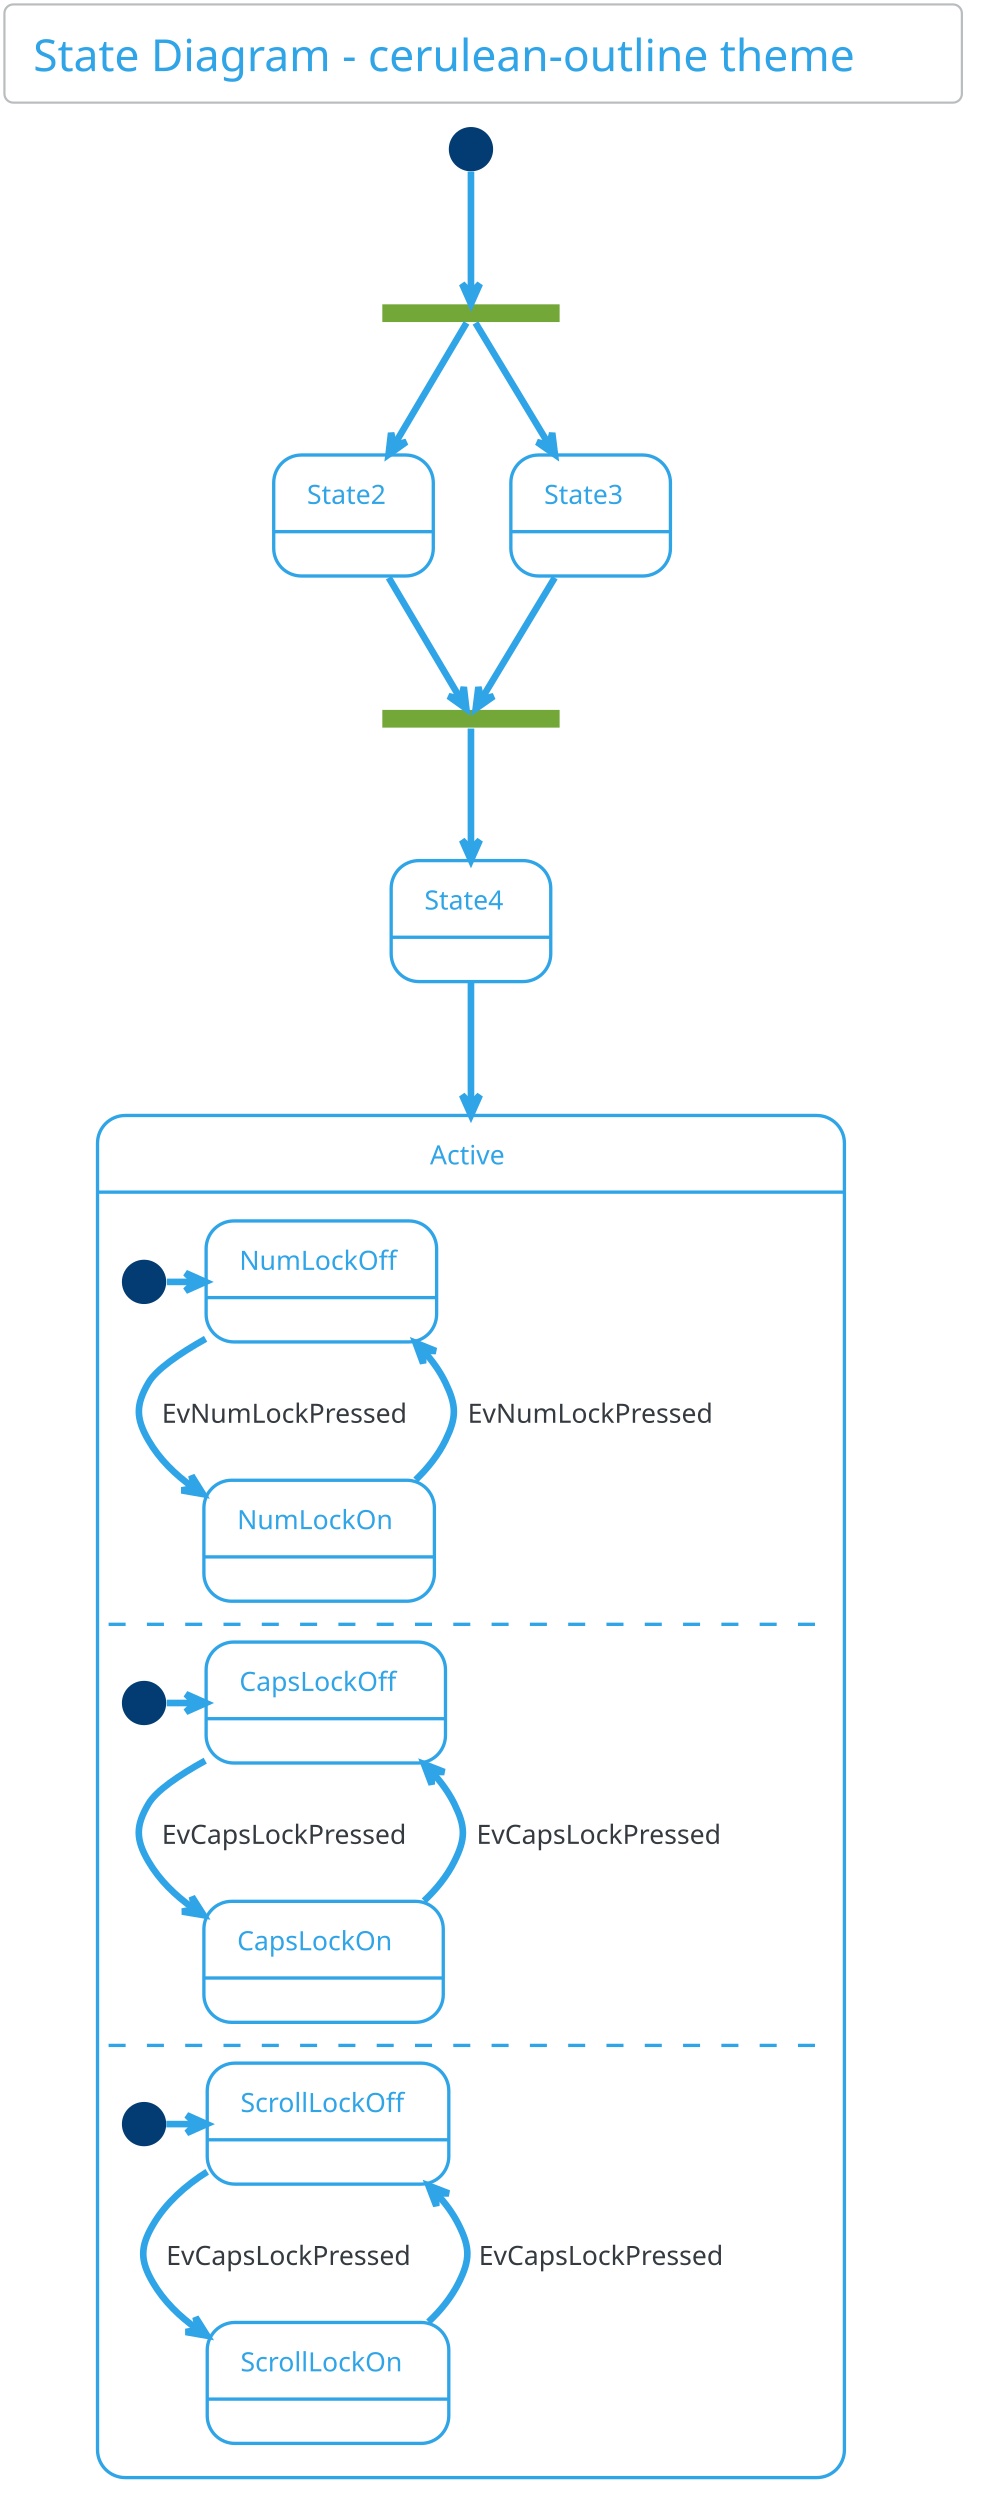
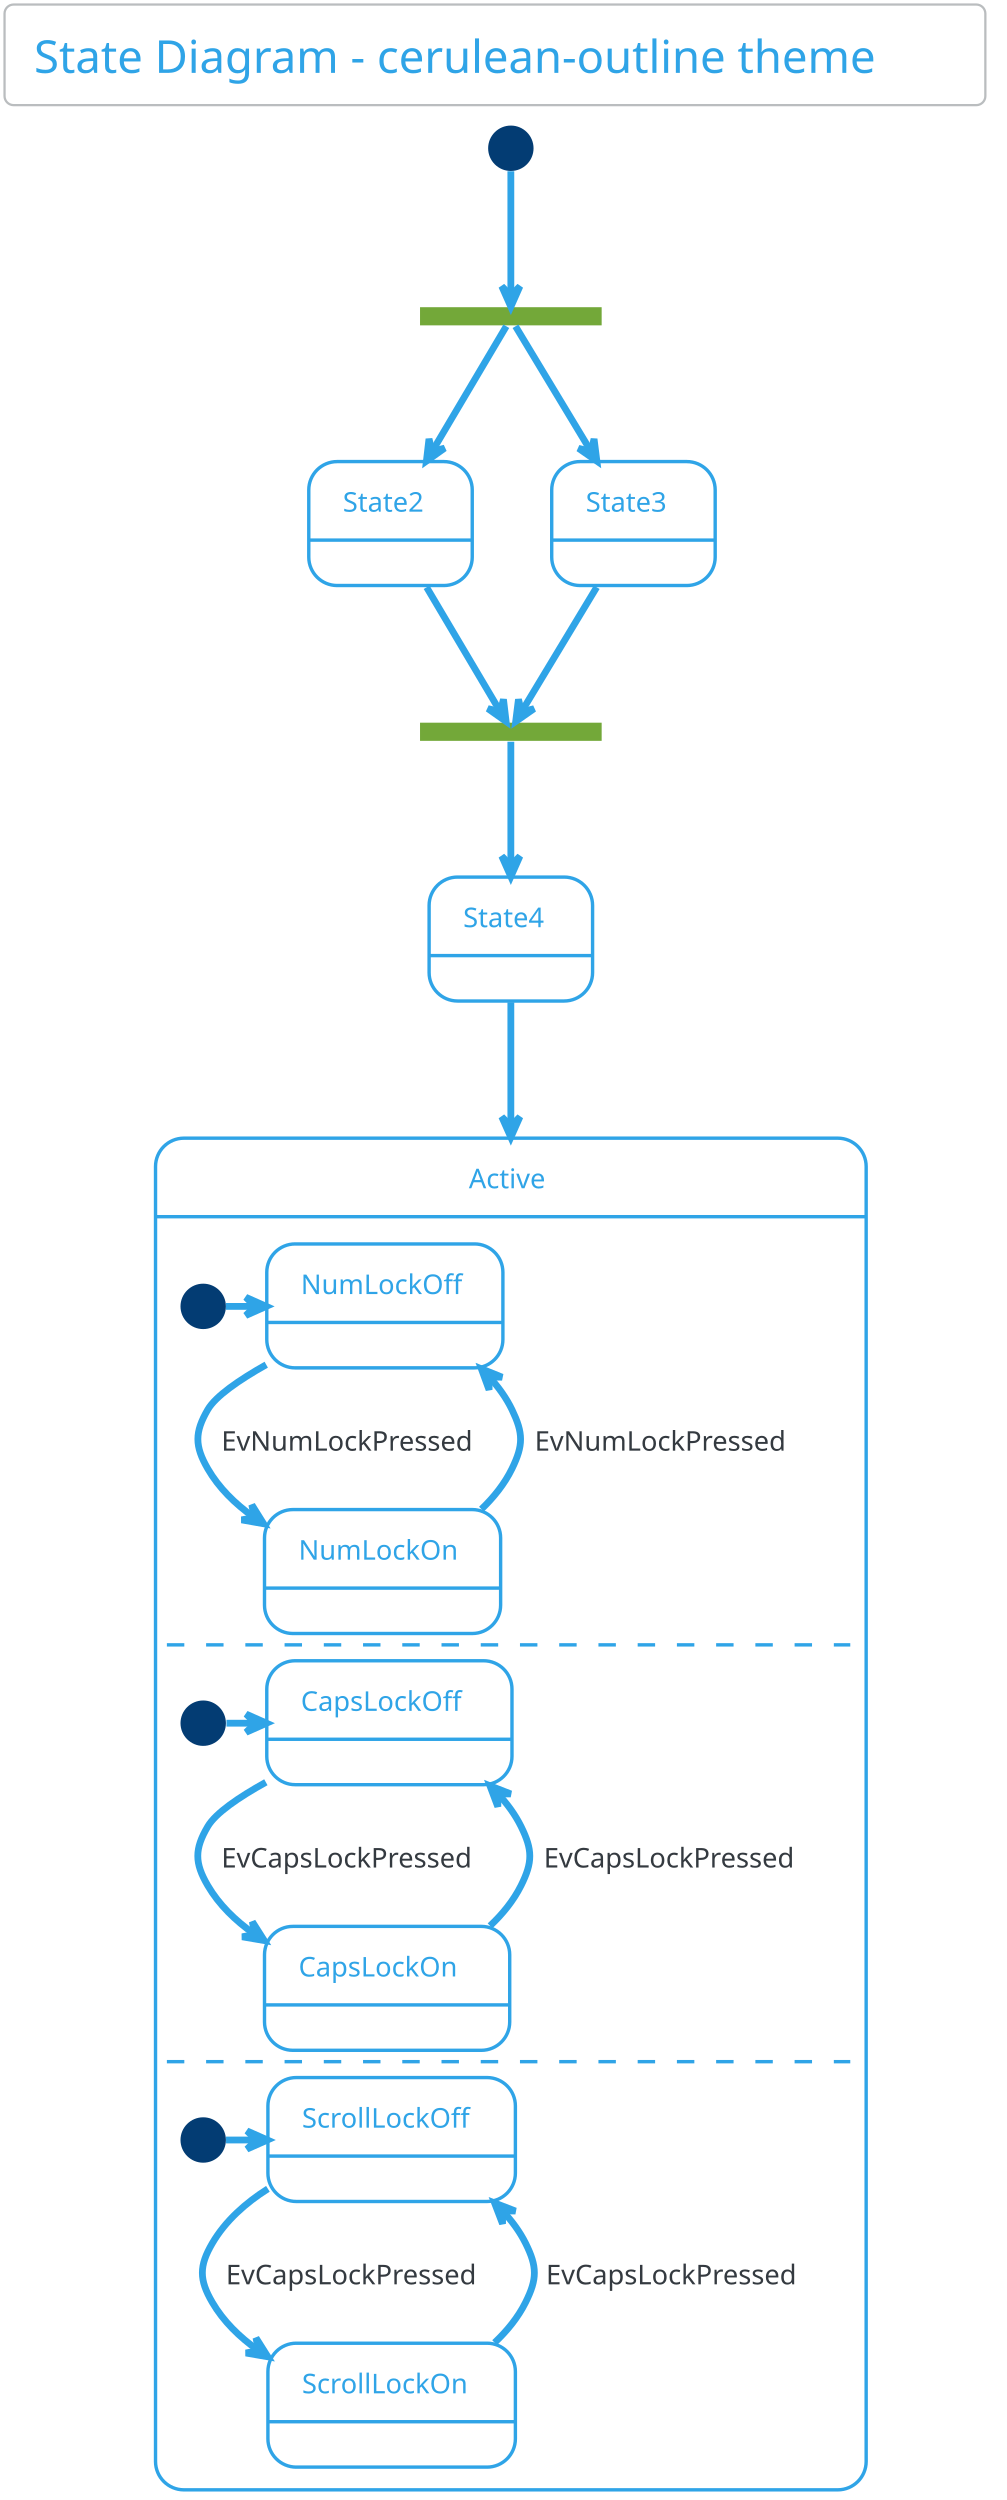
- <svg xmlns="http://www.w3.org/2000/svg" contentScriptType="application/ecmascript" contentStyleType="text/css" height="1175px" preserveAspectRatio="none" style="width:463px;height:1175px;background:#00000000;" version="1.1" viewBox="0 0 463 1175" width="463.542px" zoomAndPan="magnify">
+ <svg xmlns="http://www.w3.org/2000/svg" contentScriptType="application/ecmascript" contentStyleType="text/css" height="1147.917px" preserveAspectRatio="none" style="width:462px;height:1147px;background:#00000000;" version="1.1" viewBox="0 0 462 1147" width="462.5px" zoomAndPan="magnify">
  <defs />
  <g>
-     <rect fill="#00000000" height="46.153" rx="4.167" ry="4.167" style="stroke: #BABDBF; stroke-width: 1.042;" width="450" x="2.083" y="2.083" />
-     <text fill="#2FA4E7" font-family="Verdana" font-size="20.833" lengthAdjust="spacingAndGlyphs" textLength="422.917" x="15.625" y="33.445">State Diagram - cerulean-outline theme</text>
-     <rect fill="#73A839" height="8.333" style="stroke: none; stroke-width: 1.042;" width="83.333" x="179.688" y="143.028" />
-     <ellipse cx="221.354" cy="70.111" fill="#033C73" rx="10.417" ry="10.417" style="stroke: none; stroke-width: 1.042;" />
-     <rect fill="#00000000" height="56.858" rx="13.021" ry="13.021" style="stroke: #2FA4E7; stroke-width: 1.562;" width="75" x="128.646" y="213.861" />
-     <line style="stroke: #2FA4E7; stroke-width: 1.562;" x1="128.646" x2="203.646" y1="249.886" y2="249.886" />
-     <text fill="#2FA4E7" font-family="Verdana" font-size="12.5" lengthAdjust="spacingAndGlyphs" textLength="43.75" x="144.271" y="236.845">State2</text>
-     <rect fill="#00000000" height="56.858" rx="13.021" ry="13.021" style="stroke: #2FA4E7; stroke-width: 1.562;" width="75" x="240.104" y="213.861" />
-     <line style="stroke: #2FA4E7; stroke-width: 1.562;" x1="240.104" x2="315.104" y1="249.886" y2="249.886" />
-     <text fill="#2FA4E7" font-family="Verdana" font-size="12.5" lengthAdjust="spacingAndGlyphs" textLength="43.75" x="255.729" y="236.845">State3</text>
-     <rect fill="#73A839" height="8.333" style="stroke: none; stroke-width: 1.042;" width="83.333" x="179.688" y="333.653" />
-     <rect fill="#00000000" height="56.858" rx="13.021" ry="13.021" style="stroke: #2FA4E7; stroke-width: 1.562;" width="75" x="183.854" y="404.486" />
-     <line style="stroke: #2FA4E7; stroke-width: 1.562;" x1="183.854" x2="258.854" y1="440.511" y2="440.511" />
-     <text fill="#2FA4E7" font-family="Verdana" font-size="12.5" lengthAdjust="spacingAndGlyphs" textLength="43.75" x="199.479" y="427.47">State4</text>
-     <rect fill="#00000000" height="640.192" rx="13.021" ry="13.021" style="stroke: #2FA4E7; stroke-width: 1.562;" width="351.042" x="45.833" y="524.278" />
-     <rect fill="#00000000" height="597.917" rx="13.021" ry="13.021" style="stroke: #00000000; stroke-width: 1.042;" width="344.792" x="48.958" y="563.428" />
-     <line style="stroke: #2FA4E7; stroke-width: 1.562;" x1="45.833" x2="396.875" y1="560.303" y2="560.303" />
-     <text fill="#2FA4E7" font-family="Verdana" font-size="12.5" lengthAdjust="spacingAndGlyphs" textLength="38.542" x="202.083" y="547.262">Active</text>
-     <ellipse cx="67.708" cy="602.49" fill="#033C73" rx="10.417" ry="10.417" style="stroke: none; stroke-width: 1.042;" />
-     <rect fill="#00000000" height="56.858" rx="13.021" ry="13.021" style="stroke: #2FA4E7; stroke-width: 1.562;" width="108.333" x="96.875" y="573.844" />
-     <line style="stroke: #2FA4E7; stroke-width: 1.562;" x1="96.875" x2="205.208" y1="609.869" y2="609.869" />
-     <text fill="#2FA4E7" font-family="Verdana" font-size="12.5" lengthAdjust="spacingAndGlyphs" textLength="77.083" x="112.5" y="596.828">NumLockOff</text>
-     <rect fill="#00000000" height="56.858" rx="13.021" ry="13.021" style="stroke: #2FA4E7; stroke-width: 1.562;" width="108.333" x="95.833" y="695.719" />
-     <line style="stroke: #2FA4E7; stroke-width: 1.562;" x1="95.833" x2="204.167" y1="731.744" y2="731.744" />
-     <text fill="#2FA4E7" font-family="Verdana" font-size="12.5" lengthAdjust="spacingAndGlyphs" textLength="77.083" x="111.458" y="718.703">NumLockOn</text>
-     <path d="M78.451,602.49 C82.704,602.49 86.957,602.49 91.211,602.49 " fill="none" id="*start*Active-&gt;NumLockOff" style="stroke: #2FA4E7; stroke-width: 3.125;" />
-     <polygon fill="#2FA4E7" points="96.598,602.49,87.223,598.324,91.39,602.49,87.223,606.657,96.598,602.49" style="stroke: #2FA4E7; stroke-width: 3.125;" />
-     <path d="M96.63,629.236 C84.103,636.299 73.38,643.707 69.792,649.886 C63.746,660.295 63.775,666.544 69.792,676.969 C74.879,685.785 82.352,693.074 90.72,699.054 " fill="none" id="NumLockOff-&gt;NumLockOn" style="stroke: #2FA4E7; stroke-width: 3.125;" />
-     <polygon fill="#2FA4E7" points="95.452,702.242,90.006,693.548,91.133,699.332,85.349,700.459,95.452,702.242" style="stroke: #2FA4E7; stroke-width: 3.125;" />
-     <text fill="#343A40" font-family="Verdana" font-size="12.5" lengthAdjust="spacingAndGlyphs" textLength="127.083" x="76.042" y="668.703">EvNumLockPressed</text>
-     <path d="M195.356,695.54 C201.013,690.104 205.992,683.904 209.375,676.969 C214.654,666.152 214.607,660.726 209.375,649.886 C206.792,644.535 203.258,639.611 199.197,635.134 " fill="none" id="NumLockOn-&gt;NumLockOff" style="stroke: #2FA4E7; stroke-width: 3.125;" />
-     <polygon fill="#2FA4E7" points="195.331,631.149,198.867,640.779,198.957,634.888,204.849,634.978,195.331,631.149" style="stroke: #2FA4E7; stroke-width: 3.125;" />
-     <text fill="#343A40" font-family="Verdana" font-size="12.5" lengthAdjust="spacingAndGlyphs" textLength="127.083" x="219.792" y="668.703">EvNumLockPressed</text>
-     <line style="stroke: #2FA4E7; stroke-width: 1.562; stroke-dasharray: 8.0,10.0;" x1="51.042" x2="389.583" y1="763.428" y2="763.428" />
-     <ellipse cx="67.708" cy="800.407" fill="#033C73" rx="10.417" ry="10.417" style="stroke: none; stroke-width: 1.042;" />
-     <rect fill="#00000000" height="56.858" rx="13.021" ry="13.021" style="stroke: #2FA4E7; stroke-width: 1.562;" width="112.5" x="96.875" y="771.761" />
-     <line style="stroke: #2FA4E7; stroke-width: 1.562;" x1="96.875" x2="209.375" y1="807.786" y2="807.786" />
-     <text fill="#2FA4E7" font-family="Verdana" font-size="12.5" lengthAdjust="spacingAndGlyphs" textLength="81.25" x="112.5" y="794.745">CapsLockOff</text>
-     <rect fill="#00000000" height="56.858" rx="13.021" ry="13.021" style="stroke: #2FA4E7; stroke-width: 1.562;" width="112.5" x="95.833" y="893.636" />
-     <line style="stroke: #2FA4E7; stroke-width: 1.562;" x1="95.833" x2="208.333" y1="929.661" y2="929.661" />
-     <text fill="#2FA4E7" font-family="Verdana" font-size="12.5" lengthAdjust="spacingAndGlyphs" textLength="81.25" x="111.458" y="916.62">CapsLockOn</text>
-     <path d="M78.385,800.407 C82.696,800.407 87.007,800.407 91.318,800.407 " fill="none" id="*start*CONC87-&gt;CapsLockOff" style="stroke: #2FA4E7; stroke-width: 3.125;" />
-     <polygon fill="#2FA4E7" points="96.778,800.407,87.403,796.24,91.57,800.407,87.403,804.574,96.778,800.407" style="stroke: #2FA4E7; stroke-width: 3.125;" />
-     <path d="M96.46,827.506 C83.989,834.422 73.4,841.666 69.792,847.803 C63.69,858.179 63.718,864.494 69.792,874.886 C74.958,883.725 82.499,891.01 90.95,896.973 " fill="none" id="CapsLockOff-&gt;CapsLockOn" style="stroke: #2FA4E7; stroke-width: 3.125;" />
-     <polygon fill="#2FA4E7" points="95.728,900.151,90.23,891.49,91.392,897.267,85.615,898.429,95.728,900.151" style="stroke: #2FA4E7; stroke-width: 3.125;" />
-     <text fill="#343A40" font-family="Verdana" font-size="12.5" lengthAdjust="spacingAndGlyphs" textLength="131.25" x="76.042" y="866.62">EvCapsLockPressed</text>
-     <path d="M199.303,893.397 C205.04,887.997 210.084,881.824 213.542,874.886 C218.91,864.112 218.866,858.598 213.542,847.803 C210.9,842.447 207.309,837.537 203.188,833.084 " fill="none" id="CapsLockOn-&gt;CapsLockOff" style="stroke: #2FA4E7; stroke-width: 3.125;" />
-     <polygon fill="#2FA4E7" points="199.265,829.124,202.901,838.717,202.929,832.824,208.822,832.853,199.265,829.124" style="stroke: #2FA4E7; stroke-width: 3.125;" />
-     <text fill="#343A40" font-family="Verdana" font-size="12.5" lengthAdjust="spacingAndGlyphs" textLength="131.25" x="223.958" y="866.62">EvCapsLockPressed</text>
-     <line style="stroke: #2FA4E7; stroke-width: 1.562; stroke-dasharray: 8.0,10.0;" x1="51.042" x2="389.583" y1="961.344" y2="961.344" />
-     <ellipse cx="67.708" cy="998.324" fill="#033C73" rx="10.417" ry="10.417" style="stroke: none; stroke-width: 1.042;" />
-     <rect fill="#00000000" height="56.858" rx="13.021" ry="13.021" style="stroke: #2FA4E7; stroke-width: 1.562;" width="113.542" x="97.396" y="969.678" />
-     <line style="stroke: #2FA4E7; stroke-width: 1.562;" x1="97.396" x2="210.938" y1="1005.703" y2="1005.703" />
-     <text fill="#2FA4E7" font-family="Verdana" font-size="12.5" lengthAdjust="spacingAndGlyphs" textLength="82.292" x="113.021" y="992.662">ScrollLockOff</text>
-     <rect fill="#00000000" height="56.858" rx="13.021" ry="13.021" style="stroke: #2FA4E7; stroke-width: 1.562;" width="113.542" x="97.396" y="1091.553" />
-     <line style="stroke: #2FA4E7; stroke-width: 1.562;" x1="97.396" x2="210.938" y1="1127.578" y2="1127.578" />
-     <text fill="#2FA4E7" font-family="Verdana" font-size="12.5" lengthAdjust="spacingAndGlyphs" textLength="82.292" x="113.021" y="1114.536">ScrollLockOn</text>
-     <path d="M78.178,998.324 C82.729,998.324 87.281,998.324 91.832,998.324 " fill="none" id="*start*CONC95-&gt;ScrollLockOff" style="stroke: #2FA4E7; stroke-width: 3.125;" />
-     <polygon fill="#2FA4E7" points="97.175,998.324,87.8,994.157,91.967,998.324,87.8,1002.49,97.175,998.324" style="stroke: #2FA4E7; stroke-width: 3.125;" />
-     <path d="M97.392,1020.718 C87.202,1027.175 77.915,1035.385 71.875,1045.719 C65.801,1056.112 65.801,1062.41 71.875,1072.803 C76.971,1081.523 84.379,1088.73 92.691,1094.647 " fill="none" id="ScrollLockOff-&gt;ScrollLockOn" style="stroke: #2FA4E7; stroke-width: 3.125;" />
-     <polygon fill="#2FA4E7" points="97.392,1097.804,91.931,1089.119,93.068,1094.901,87.286,1096.038,97.392,1097.804" style="stroke: #2FA4E7; stroke-width: 3.125;" />
-     <text fill="#343A40" font-family="Verdana" font-size="12.5" lengthAdjust="spacingAndGlyphs" textLength="131.25" x="78.125" y="1064.536">EvCapsLockPressed</text>
-     <path d="M201.387,1091.313 C207.123,1085.914 212.168,1079.74 215.625,1072.803 C220.994,1062.029 220.994,1056.493 215.625,1045.719 C212.978,1040.408 209.4,1035.544 205.294,1031.133 " fill="none" id="ScrollLockOn-&gt;ScrollLockOff" style="stroke: #2FA4E7; stroke-width: 3.125;" />
-     <polygon fill="#2FA4E7" points="201.387,1027.209,205.048,1036.793,205.061,1030.9,210.954,1030.913,201.387,1027.209" style="stroke: #2FA4E7; stroke-width: 3.125;" />
-     <text fill="#343A40" font-family="Verdana" font-size="12.5" lengthAdjust="spacingAndGlyphs" textLength="131.25" x="225" y="1064.536">EvCapsLockPressed</text>
-     <path d="M221.354,80.653 C221.354,95.278 221.354,123.121 221.354,137.331 " fill="none" id="*start-&gt;fork_state" style="stroke: #2FA4E7; stroke-width: 3.125;" />
-     <polygon fill="#2FA4E7" points="221.354,142.805,225.521,133.43,221.354,137.596,217.188,133.43,221.354,142.805" style="stroke: #2FA4E7; stroke-width: 3.125;" />
-     <path d="M219.257,151.777 C213.704,161.155 198.161,187.402 185.315,209.095 " fill="none" id="fork_state-&gt;State2" style="stroke: #2FA4E7; stroke-width: 3.125;" />
-     <polygon fill="#2FA4E7" points="182.619,213.648,190.98,207.703,185.272,209.166,183.809,203.458,182.619,213.648" style="stroke: #2FA4E7; stroke-width: 3.125;" />
-     <path d="M223.491,151.777 C229.149,161.155 244.984,187.402 258.074,209.095 " fill="none" id="fork_state-&gt;State3" style="stroke: #2FA4E7; stroke-width: 3.125;" />
-     <polygon fill="#2FA4E7" points="260.82,213.648,259.545,203.468,258.129,209.188,252.409,207.773,260.82,213.648" style="stroke: #2FA4E7; stroke-width: 3.125;" />
-     <path d="M182.71,271.521 C194.272,291.043 208.926,315.79 216.432,328.466 " fill="none" id="State2-&gt;join_state" style="stroke: #2FA4E7; stroke-width: 3.125;" />
-     <polygon fill="#2FA4E7" points="219.181,333.109,217.99,322.919,216.528,328.627,210.819,327.165,219.181,333.109" style="stroke: #2FA4E7; stroke-width: 3.125;" />
-     <path d="M260.727,271.521 C248.948,291.043 234.017,315.79 226.369,328.466 " fill="none" id="State3-&gt;join_state" style="stroke: #2FA4E7; stroke-width: 3.125;" />
-     <polygon fill="#2FA4E7" points="223.568,333.109,231.978,327.234,226.258,328.649,224.843,322.929,223.568,333.109" style="stroke: #2FA4E7; stroke-width: 3.125;" />
-     <path d="M221.354,342.402 C221.354,351.662 221.354,377.37 221.354,398.901 " fill="none" id="join_state-&gt;State4" style="stroke: #2FA4E7; stroke-width: 3.125;" />
-     <polygon fill="#2FA4E7" points="221.354,404.272,225.521,394.897,221.354,399.064,217.188,394.897,221.354,404.272" style="stroke: #2FA4E7; stroke-width: 3.125;" />
-     <path d="M221.354,461.99 C221.354,476.567 221.354,496.084 221.354,518.61 " fill="none" id="State4-&gt;Active" style="stroke: #2FA4E7; stroke-width: 3.125;" />
-     <polygon fill="#2FA4E7" points="221.354,524.085,225.521,514.71,221.354,518.877,217.188,514.71,221.354,524.085" style="stroke: #2FA4E7; stroke-width: 3.125;" />
+     <rect height="46.153" rx="4.167" ry="4.167" style="stroke:#BABDBF;stroke-width:1.042;fill:none;" width="450" x="2.083" y="2.083" />
+     <text fill="#2FA4E7" font-family="Verdana" font-size="20.833" lengthAdjust="spacing" textLength="422.917" x="15.625" y="33.445">State Diagram - cerulean-outline theme</text>
+     <rect fill="#73A839" height="8.333" style="stroke:none;stroke-width:1.042;" width="83.333" x="192.708" y="140.944" />
+     <ellipse cx="234.375" cy="68.028" fill="#033C73" rx="10.417" ry="10.417" style="stroke:none;stroke-width:1.042;" />
+     <g id="State2">
+       <rect height="56.858" rx="13.021" ry="13.021" style="stroke:#2FA4E7;stroke-width:1.562;fill:none;" width="75" x="141.667" y="211.778" />
+       <line style="stroke:#2FA4E7;stroke-width:1.562;fill:none;" x1="141.667" x2="216.667" y1="247.803" y2="247.803" />
+       <text fill="#2FA4E7" font-family="Verdana" font-size="12.5" lengthAdjust="spacing" textLength="43.75" x="157.292" y="234.762">State2</text>
+     </g>
+     <g id="State3">
+       <rect height="56.858" rx="13.021" ry="13.021" style="stroke:#2FA4E7;stroke-width:1.562;fill:none;" width="75" x="253.125" y="211.778" />
+       <line style="stroke:#2FA4E7;stroke-width:1.562;fill:none;" x1="253.125" x2="328.125" y1="247.803" y2="247.803" />
+       <text fill="#2FA4E7" font-family="Verdana" font-size="12.5" lengthAdjust="spacing" textLength="43.75" x="268.75" y="234.762">State3</text>
+     </g>
+     <rect fill="#73A839" height="8.333" style="stroke:none;stroke-width:1.042;" width="83.333" x="192.708" y="331.569" />
+     <g id="State4">
+       <rect height="56.858" rx="13.021" ry="13.021" style="stroke:#2FA4E7;stroke-width:1.562;fill:none;" width="75" x="196.875" y="402.403" />
+       <line style="stroke:#2FA4E7;stroke-width:1.562;fill:none;" x1="196.875" x2="271.875" y1="438.428" y2="438.428" />
+       <text fill="#2FA4E7" font-family="Verdana" font-size="12.5" lengthAdjust="spacing" textLength="43.75" x="212.5" y="425.387">State4</text>
+     </g>
+     <rect height="620.142" rx="13.021" ry="13.021" style="stroke:#2FA4E7;stroke-width:1.562;fill:none;" width="326.042" x="71.354" y="522.194" />
+     <rect height="577.867" rx="13.021" ry="13.021" style="stroke:#00000000;stroke-width:1.042;fill:none;" width="319.792" x="74.479" y="561.344" />
+     <line style="stroke:#2FA4E7;stroke-width:1.562;fill:none;" x1="71.354" x2="397.396" y1="558.219" y2="558.219" />
+     <text fill="#2FA4E7" font-family="Verdana" font-size="12.5" lengthAdjust="spacing" textLength="38.542" x="215.104" y="545.178">Active</text>
+     <ellipse cx="93.229" cy="599.365" fill="#033C73" rx="10.417" ry="10.417" style="stroke:none;stroke-width:1.042;" />
+     <g id="Active.NumLockOff">
+       <rect height="56.858" rx="13.021" ry="13.021" style="stroke:#2FA4E7;stroke-width:1.562;fill:none;" width="108.333" x="122.396" y="570.719" />
+       <line style="stroke:#2FA4E7;stroke-width:1.562;fill:none;" x1="122.396" x2="230.729" y1="606.744" y2="606.744" />
+       <text fill="#2FA4E7" font-family="Verdana" font-size="12.5" lengthAdjust="spacing" textLength="77.083" x="138.021" y="593.703">NumLockOff</text>
+     </g>
+     <g id="Active.NumLockOn">
+       <rect height="56.858" rx="13.021" ry="13.021" style="stroke:#2FA4E7;stroke-width:1.562;fill:none;" width="108.333" x="121.354" y="692.594" />
+       <line style="stroke:#2FA4E7;stroke-width:1.562;fill:none;" x1="121.354" x2="229.688" y1="728.619" y2="728.619" />
+       <text fill="#2FA4E7" font-family="Verdana" font-size="12.5" lengthAdjust="spacing" textLength="77.083" x="136.979" y="715.578">NumLockOn</text>
+     </g>
+     <path d="M103.646,599.365 C107.99,599.365 112.323,599.365 116.667,599.365 " fill="none" id="*start*Active-to-NumLockOff" style="stroke:#2FA4E7;stroke-width:3.125;" />
+     <polygon fill="#2FA4E7" points="122.156,599.365,112.781,595.199,116.948,599.365,112.781,603.532,122.156,599.365" style="stroke:#2FA4E7;stroke-width:3.125;" />
+     <path d="M122.146,626.115 C109.625,633.178 98.906,640.584 95.312,646.761 C89.271,657.167 89.292,663.417 95.312,673.844 C100.396,682.657 107.875,689.949 116.24,695.928 " fill="none" id="NumLockOff-to-NumLockOn" style="stroke:#2FA4E7;stroke-width:3.125;" />
+     <polygon fill="#2FA4E7" points="120.969,699.115,115.535,690.413,116.654,696.199,110.868,697.318,120.969,699.115" style="stroke:#2FA4E7;stroke-width:3.125;" />
+     <text fill="#343A40" font-family="Verdana" font-size="12.5" lengthAdjust="spacing" textLength="127.083" x="101.562" y="665.578">EvNumLockPressed</text>
+     <path d="M220.875,692.417 C226.531,686.98 231.51,680.782 234.896,673.844 C240.177,663.021 240.125,657.605 234.896,646.761 C232.312,641.407 228.781,636.49 224.719,632.011 " fill="none" id="NumLockOn-to-NumLockOff" style="stroke:#2FA4E7;stroke-width:3.125;" />
+     <polygon fill="#2FA4E7" points="220.854,628.021,224.382,637.655,224.477,631.763,230.369,631.858,220.854,628.021" style="stroke:#2FA4E7;stroke-width:3.125;" />
+     <text fill="#343A40" font-family="Verdana" font-size="12.5" lengthAdjust="spacing" textLength="127.083" x="245.312" y="665.578">EvNumLockPressed</text>
+     <line style="stroke:#2FA4E7;stroke-width:1.562;stroke-dasharray:8.0,10.0;" x1="76.562" x2="390.104" y1="754.661" y2="754.661" />
+     <ellipse cx="93.229" cy="790.599" fill="#033C73" rx="10.417" ry="10.417" style="stroke:none;stroke-width:1.042;" />
+     <g id="Active.CONC87.CapsLockOff">
+       <rect height="56.858" rx="13.021" ry="13.021" style="stroke:#2FA4E7;stroke-width:1.562;fill:none;" width="112.5" x="122.396" y="761.953" />
+       <line style="stroke:#2FA4E7;stroke-width:1.562;fill:none;" x1="122.396" x2="234.896" y1="797.978" y2="797.978" />
+       <text fill="#2FA4E7" font-family="Verdana" font-size="12.5" lengthAdjust="spacing" textLength="81.25" x="138.021" y="784.937">CapsLockOff</text>
+     </g>
+     <g id="Active.CONC87.CapsLockOn">
+       <rect height="56.858" rx="13.021" ry="13.021" style="stroke:#2FA4E7;stroke-width:1.562;fill:none;" width="112.5" x="121.354" y="883.828" />
+       <line style="stroke:#2FA4E7;stroke-width:1.562;fill:none;" x1="121.354" x2="233.854" y1="919.853" y2="919.853" />
+       <text fill="#2FA4E7" font-family="Verdana" font-size="12.5" lengthAdjust="spacing" textLength="81.25" x="136.979" y="906.812">CapsLockOn</text>
+     </g>
+     <path d="M103.906,790.599 C108.219,790.599 112.531,790.599 116.844,790.599 " fill="none" id="*start*CONC87-to-CapsLockOff" style="stroke:#2FA4E7;stroke-width:3.125;" />
+     <polygon fill="#2FA4E7" points="122.302,790.599,112.927,786.432,117.094,790.599,112.927,794.765,122.302,790.599" style="stroke:#2FA4E7;stroke-width:3.125;" />
+     <path d="M121.979,817.692 C109.51,824.609 98.917,831.859 95.312,837.994 C89.208,848.369 89.24,854.682 95.312,865.078 C100.479,873.922 108.021,881.203 116.469,887.161 " fill="none" id="CapsLockOff-to-CapsLockOn" style="stroke:#2FA4E7;stroke-width:3.125;" />
+     <polygon fill="#2FA4E7" points="121.25,890.338,115.761,881.671,116.916,887.449,111.138,888.605,121.25,890.338" style="stroke:#2FA4E7;stroke-width:3.125;" />
+     <text fill="#343A40" font-family="Verdana" font-size="12.5" lengthAdjust="spacing" textLength="131.25" x="101.562" y="856.812">EvCapsLockPressed</text>
+     <path d="M224.823,883.588 C230.562,878.192 235.604,872.015 239.062,865.078 C244.427,854.307 244.385,848.786 239.062,837.994 C236.417,832.64 232.833,827.734 228.708,823.276 " fill="none" id="CapsLockOn-to-CapsLockOff" style="stroke:#2FA4E7;stroke-width:3.125;" />
+     <polygon fill="#2FA4E7" points="224.781,819.317,228.406,828.915,228.442,823.022,234.334,823.058,224.781,819.317" style="stroke:#2FA4E7;stroke-width:3.125;" />
+     <text fill="#343A40" font-family="Verdana" font-size="12.5" lengthAdjust="spacing" textLength="131.25" x="249.479" y="856.812">EvCapsLockPressed</text>
+     <line style="stroke:#2FA4E7;stroke-width:1.562;stroke-dasharray:8.0,10.0;" x1="76.562" x2="390.104" y1="945.894" y2="945.894" />
+     <ellipse cx="93.229" cy="981.832" fill="#033C73" rx="10.417" ry="10.417" style="stroke:none;stroke-width:1.042;" />
+     <g id="Active.CONC95.ScrollLockOff">
+       <rect height="56.858" rx="13.021" ry="13.021" style="stroke:#2FA4E7;stroke-width:1.562;fill:none;" width="113.542" x="122.917" y="953.186" />
+       <line style="stroke:#2FA4E7;stroke-width:1.562;fill:none;" x1="122.917" x2="236.458" y1="989.211" y2="989.211" />
+       <text fill="#2FA4E7" font-family="Verdana" font-size="12.5" lengthAdjust="spacing" textLength="82.292" x="138.542" y="976.17">ScrollLockOff</text>
+     </g>
+     <g id="Active.CONC95.ScrollLockOn">
+       <rect height="56.858" rx="13.021" ry="13.021" style="stroke:#2FA4E7;stroke-width:1.562;fill:none;" width="113.542" x="122.917" y="1075.061" />
+       <line style="stroke:#2FA4E7;stroke-width:1.562;fill:none;" x1="122.917" x2="236.458" y1="1111.086" y2="1111.086" />
+       <text fill="#2FA4E7" font-family="Verdana" font-size="12.5" lengthAdjust="spacing" textLength="82.292" x="138.542" y="1098.045">ScrollLockOn</text>
+     </g>
+     <path d="M103.698,981.832 C108.25,981.832 112.802,981.832 117.354,981.832 " fill="none" id="*start*CONC95-to-ScrollLockOff" style="stroke:#2FA4E7;stroke-width:3.125;" />
+     <polygon fill="#2FA4E7" points="122.698,981.832,113.323,977.665,117.49,981.832,113.323,985.999,122.698,981.832" style="stroke:#2FA4E7;stroke-width:3.125;" />
+     <path d="M122.917,1004.228 C112.719,1010.686 103.438,1018.894 97.396,1029.228 C91.323,1039.623 91.323,1045.915 97.396,1056.311 C102.49,1065.03 109.896,1072.238 118.208,1078.155 " fill="none" id="ScrollLockOff-to-ScrollLockOn" style="stroke:#2FA4E7;stroke-width:3.125;" />
+     <polygon fill="#2FA4E7" points="122.917,1081.311,117.448,1072.631,118.59,1078.412,112.809,1079.554,122.917,1081.311" style="stroke:#2FA4E7;stroke-width:3.125;" />
+     <text fill="#343A40" font-family="Verdana" font-size="12.5" lengthAdjust="spacing" textLength="131.25" x="103.646" y="1048.045">EvCapsLockPressed</text>
+     <path d="M226.906,1074.822 C232.646,1069.426 237.688,1063.248 241.146,1056.311 C246.51,1045.54 246.51,1039.998 241.146,1029.228 C238.5,1023.915 234.917,1019.051 230.812,1014.644 " fill="none" id="ScrollLockOn-to-ScrollLockOff" style="stroke:#2FA4E7;stroke-width:3.125;" />
+     <polygon fill="#2FA4E7" points="226.906,1010.717,230.57,1020.3,230.582,1014.408,236.474,1014.419,226.906,1010.717" style="stroke:#2FA4E7;stroke-width:3.125;" />
+     <text fill="#343A40" font-family="Verdana" font-size="12.5" lengthAdjust="spacing" textLength="131.25" x="250.521" y="1048.045">EvCapsLockPressed</text>
+     <path d="M234.375,78.569 C234.375,93.194 234.375,121.038 234.375,135.246 " fill="none" id="*start-to-fork_state" style="stroke:#2FA4E7;stroke-width:3.125;" />
+     <polygon fill="#2FA4E7" points="234.375,140.726,238.542,131.351,234.375,135.517,230.208,131.351,234.375,140.726" style="stroke:#2FA4E7;stroke-width:3.125;" />
+     <path d="M232.281,149.694 C226.729,159.069 211.177,185.319 198.333,207.007 " fill="none" id="fork_state-to-State2" style="stroke:#2FA4E7;stroke-width:3.125;" />
+     <polygon fill="#2FA4E7" points="195.635,211.559,203.994,205.61,198.287,207.076,196.821,201.369,195.635,211.559" style="stroke:#2FA4E7;stroke-width:3.125;" />
+     <path d="M236.51,149.694 C242.167,159.069 258.01,185.319 271.094,207.007 " fill="none" id="fork_state-to-State3" style="stroke:#2FA4E7;stroke-width:3.125;" />
+     <polygon fill="#2FA4E7" points="273.844,211.559,272.553,201.381,271.147,207.103,265.424,205.697,273.844,211.559" style="stroke:#2FA4E7;stroke-width:3.125;" />
+     <path d="M195.729,269.434 C207.292,288.965 221.948,313.705 229.448,326.382 " fill="none" id="State2-to-join_state" style="stroke:#2FA4E7;stroke-width:3.125;" />
+     <polygon fill="#2FA4E7" points="232.198,331.028,230.987,320.84,229.536,326.551,223.825,325.1,232.198,331.028" style="stroke:#2FA4E7;stroke-width:3.125;" />
+     <path d="M273.75,269.434 C261.969,288.965 247.042,313.705 239.385,326.382 " fill="none" id="State3-to-join_state" style="stroke:#2FA4E7;stroke-width:3.125;" />
+     <polygon fill="#2FA4E7" points="236.594,331.028,245.004,325.153,239.284,326.568,237.869,320.848,236.594,331.028" style="stroke:#2FA4E7;stroke-width:3.125;" />
+     <path d="M234.375,340.319 C234.375,349.58 234.375,375.288 234.375,396.819 " fill="none" id="join_state-to-State4" style="stroke:#2FA4E7;stroke-width:3.125;" />
+     <polygon fill="#2FA4E7" points="234.375,402.184,238.542,392.809,234.375,396.976,230.208,392.809,234.375,402.184" style="stroke:#2FA4E7;stroke-width:3.125;" />
+     <path d="M234.375,459.83 C234.375,474.392 234.375,493.872 234.375,516.33 " fill="none" id="State4-to-Active" style="stroke:#2FA4E7;stroke-width:3.125;" />
+     <polygon fill="#2FA4E7" points="234.375,521.778,238.542,512.403,234.375,516.569,230.208,512.403,234.375,521.778" style="stroke:#2FA4E7;stroke-width:3.125;" />
  </g>
</svg>
